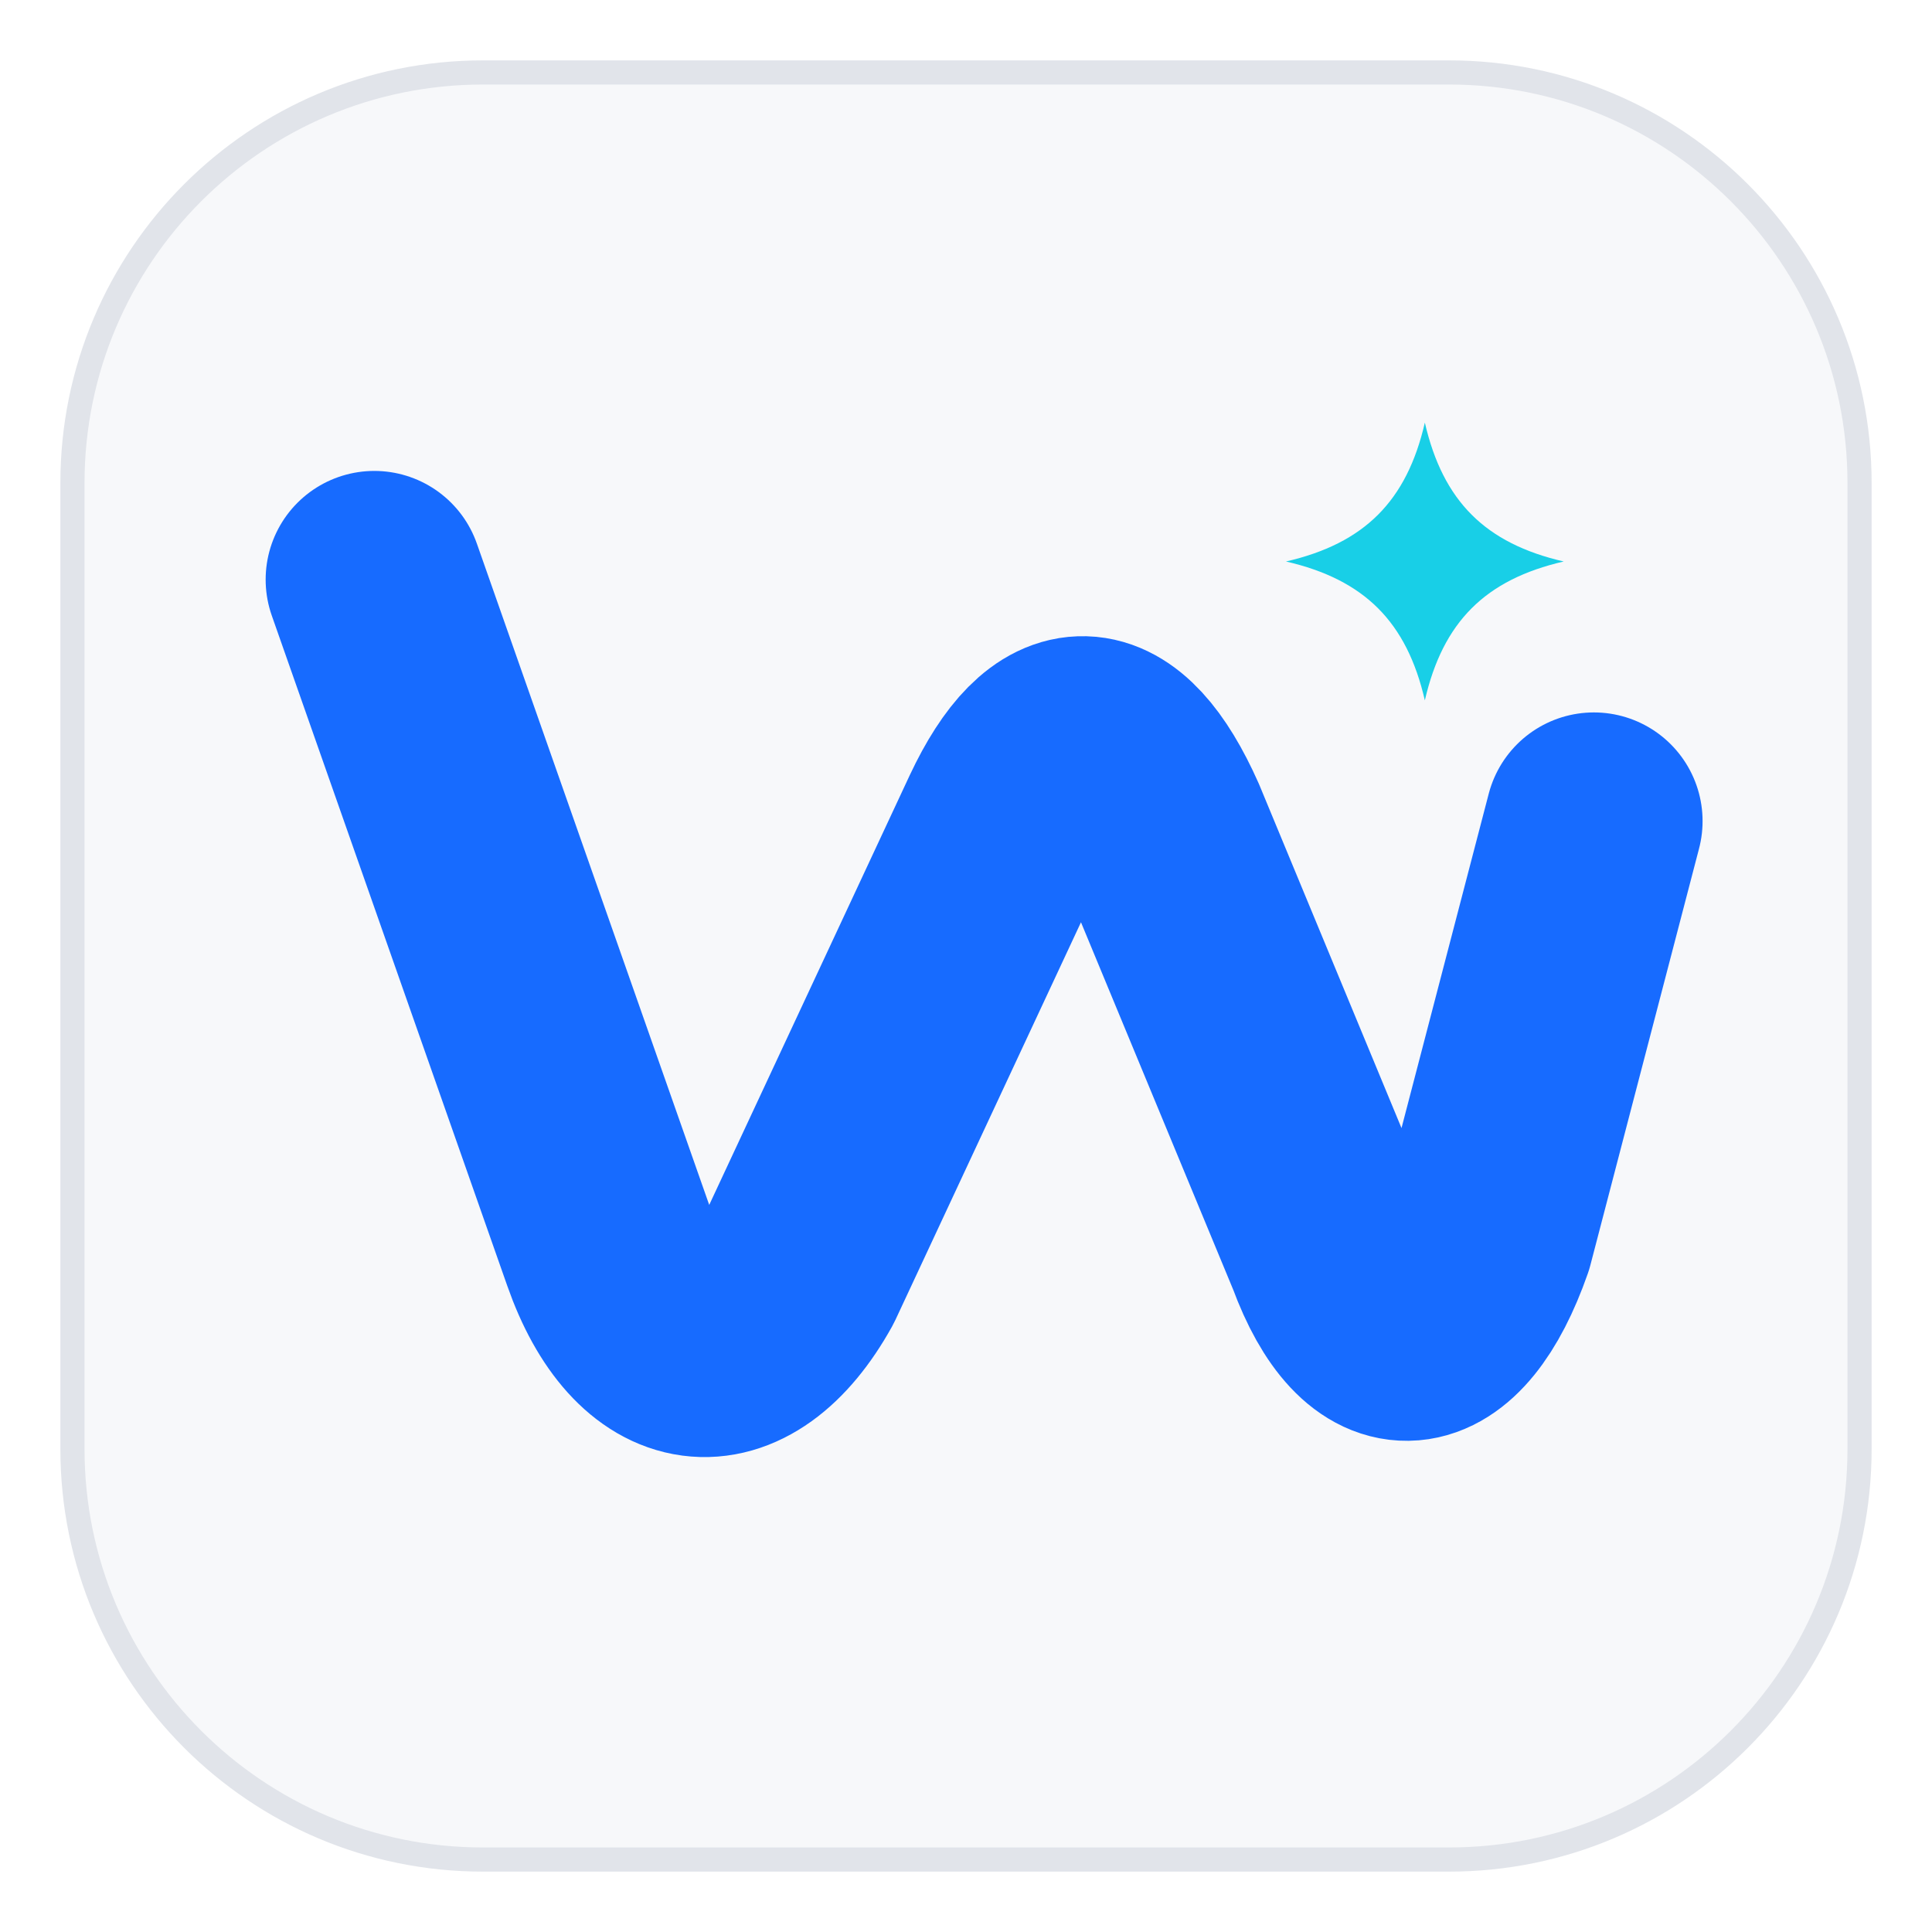
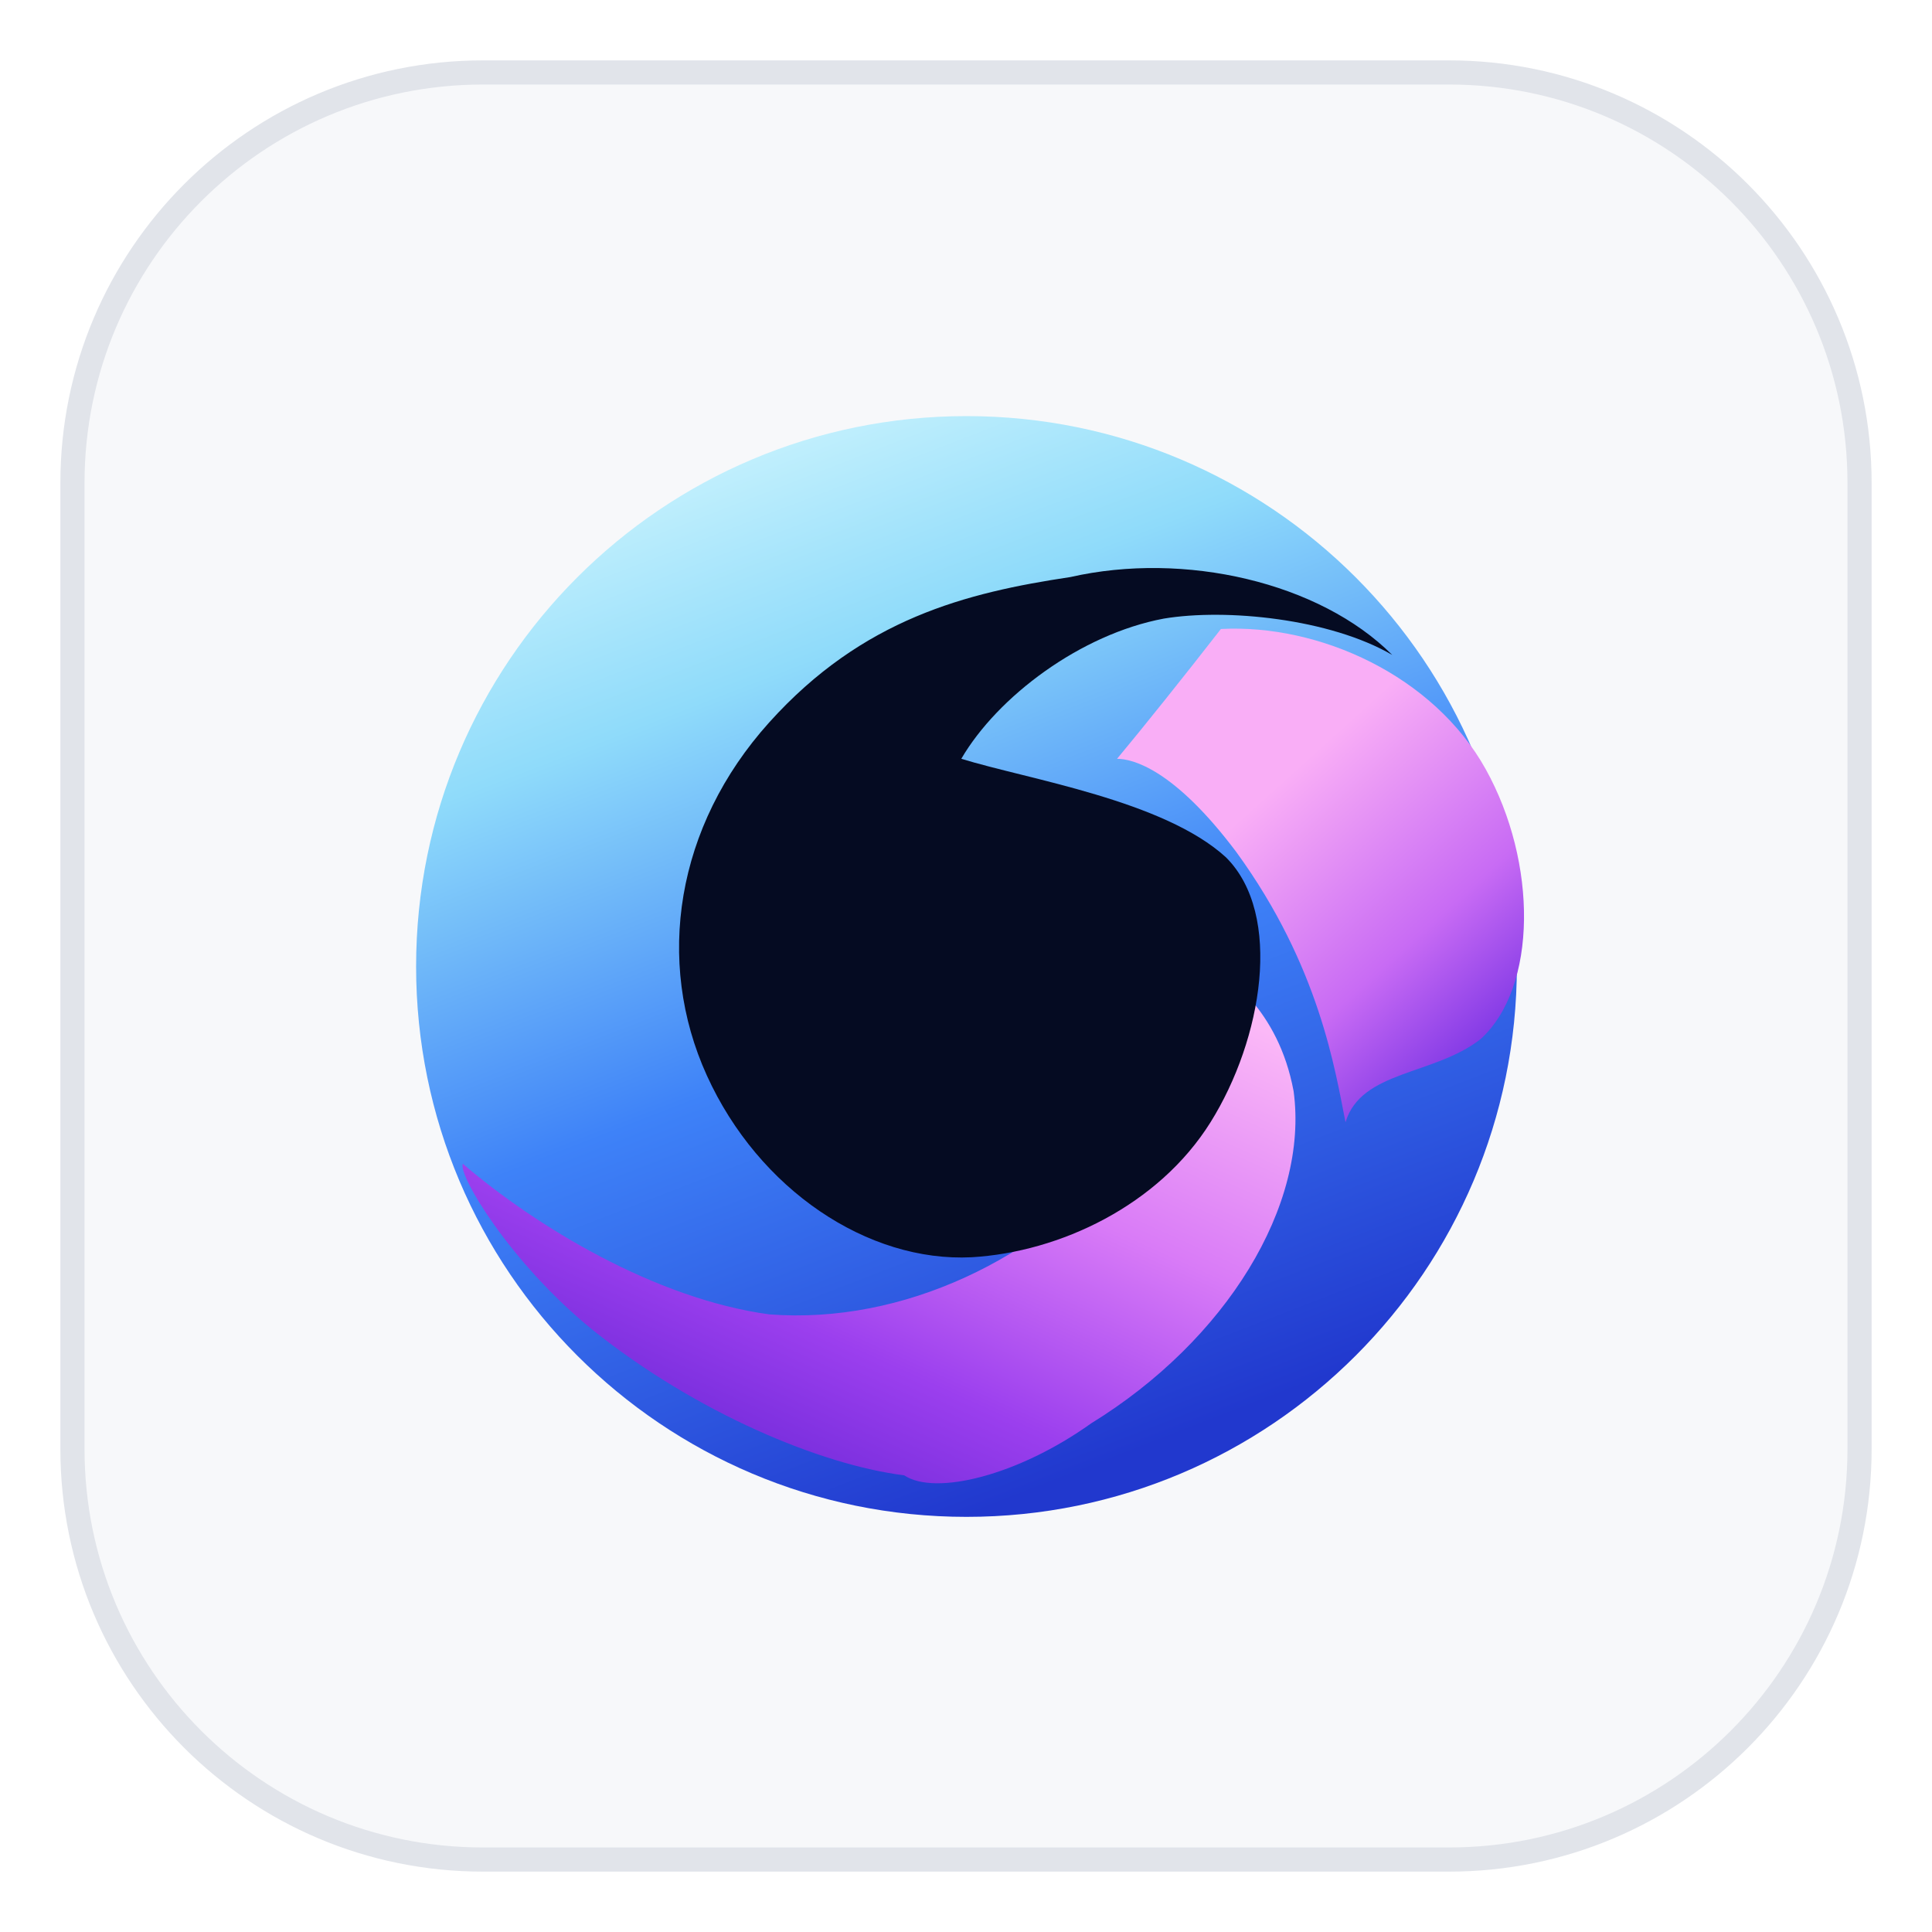
<svg xmlns="http://www.w3.org/2000/svg" viewBox="0 0 320 320" role="img" aria-labelledby="title desc">
+   <defs>
+     <linearGradient id="workdsh-mark-cool" x1="0.12" y1="0.02" x2="0.5" y2="1">
+       <stop offset="0" stop-color="#D6F8FE" />
+       <stop offset="0.26" stop-color="#8FDBFA" />
+       <stop offset="0.58" stop-color="#3E82F8" />
+       <stop offset="1" stop-color="#2138CE" />
+     </linearGradient>
+     <linearGradient id="workdsh-mark-warm" x1="0.85" y1="0.06" x2="0.22" y2="0.94">
+       <stop offset="0" stop-color="#FBB8F7" />
+       <stop offset="0.38" stop-color="#D97BF7" />
+       <stop offset="0.72" stop-color="#9B3FEE" />
+       <stop offset="1" stop-color="#6B27D6" />
+     </linearGradient>
+     <linearGradient id="workdsh-mark-warm-top" x1="0.55" y1="0.2" x2="1" y2="0.8">
+       <stop offset="0" stop-color="#F9AEF6" />
+       <stop offset="0.6" stop-color="#C86BF4" />
+       <stop offset="1" stop-color="#7B34E4" />
+     </linearGradient>
+   </defs>
  <rect x="12" y="12" width="296" height="296" rx="68" fill="#F7F8FA" stroke="#E1E4EA" stroke-width="4" />
-   <path d="M62 96l39 111c7 20 21 22 31 4l35-75c8-17 17-17 25 1l29 70c7 19 18 18 25-2l18-69" fill="none" stroke="#176BFF" stroke-width="36" stroke-linecap="round" stroke-linejoin="round" />
-   <path d="M236 70c3 13 10 20 23 23-13 3-20 10-23 23-3-13-10-20-23-23 13-3 20-10 23-23z" fill="#18CFE7" />
+   <g transform="translate(50 50) scale(0.86)">
+     <circle cx="128" cy="128" r="106" fill="url(#workdsh-mark-cool)" />
+     <path d="M174 126C178 130 188 136 191 152C194 174 178 200 152 216C138 226 122 230 116 226C100 224 76 214 56 198C40 185 30 168 31 166C45 178 68 192 90 195C116 197 142 184 158 165C170 150 173 133 174 126Z" fill="url(#workdsh-mark-warm)" />
+     <path d="M177 63C196 62 218 72 228 90C238 108 238 132 227 142C218 149 204 148 201 158C199 148 196 128 180 106C168 90 160 88 157 88C162 82 170 72 177 63Z" fill="url(#workdsh-mark-warm-top)" />
+     <path d="M148 53C170 48 196 54 210 68C198 61 178 59 166 61C150 64 134 76 127 88C140 92 166 96 178 107C189 118 185 142 175 158C165 174 146 183 129 184C109 185 88 171 78 149C68 127 72 101 90 81C108 61 128 56 148 53Z" fill="#050B22" />
+   </g>
</svg>
